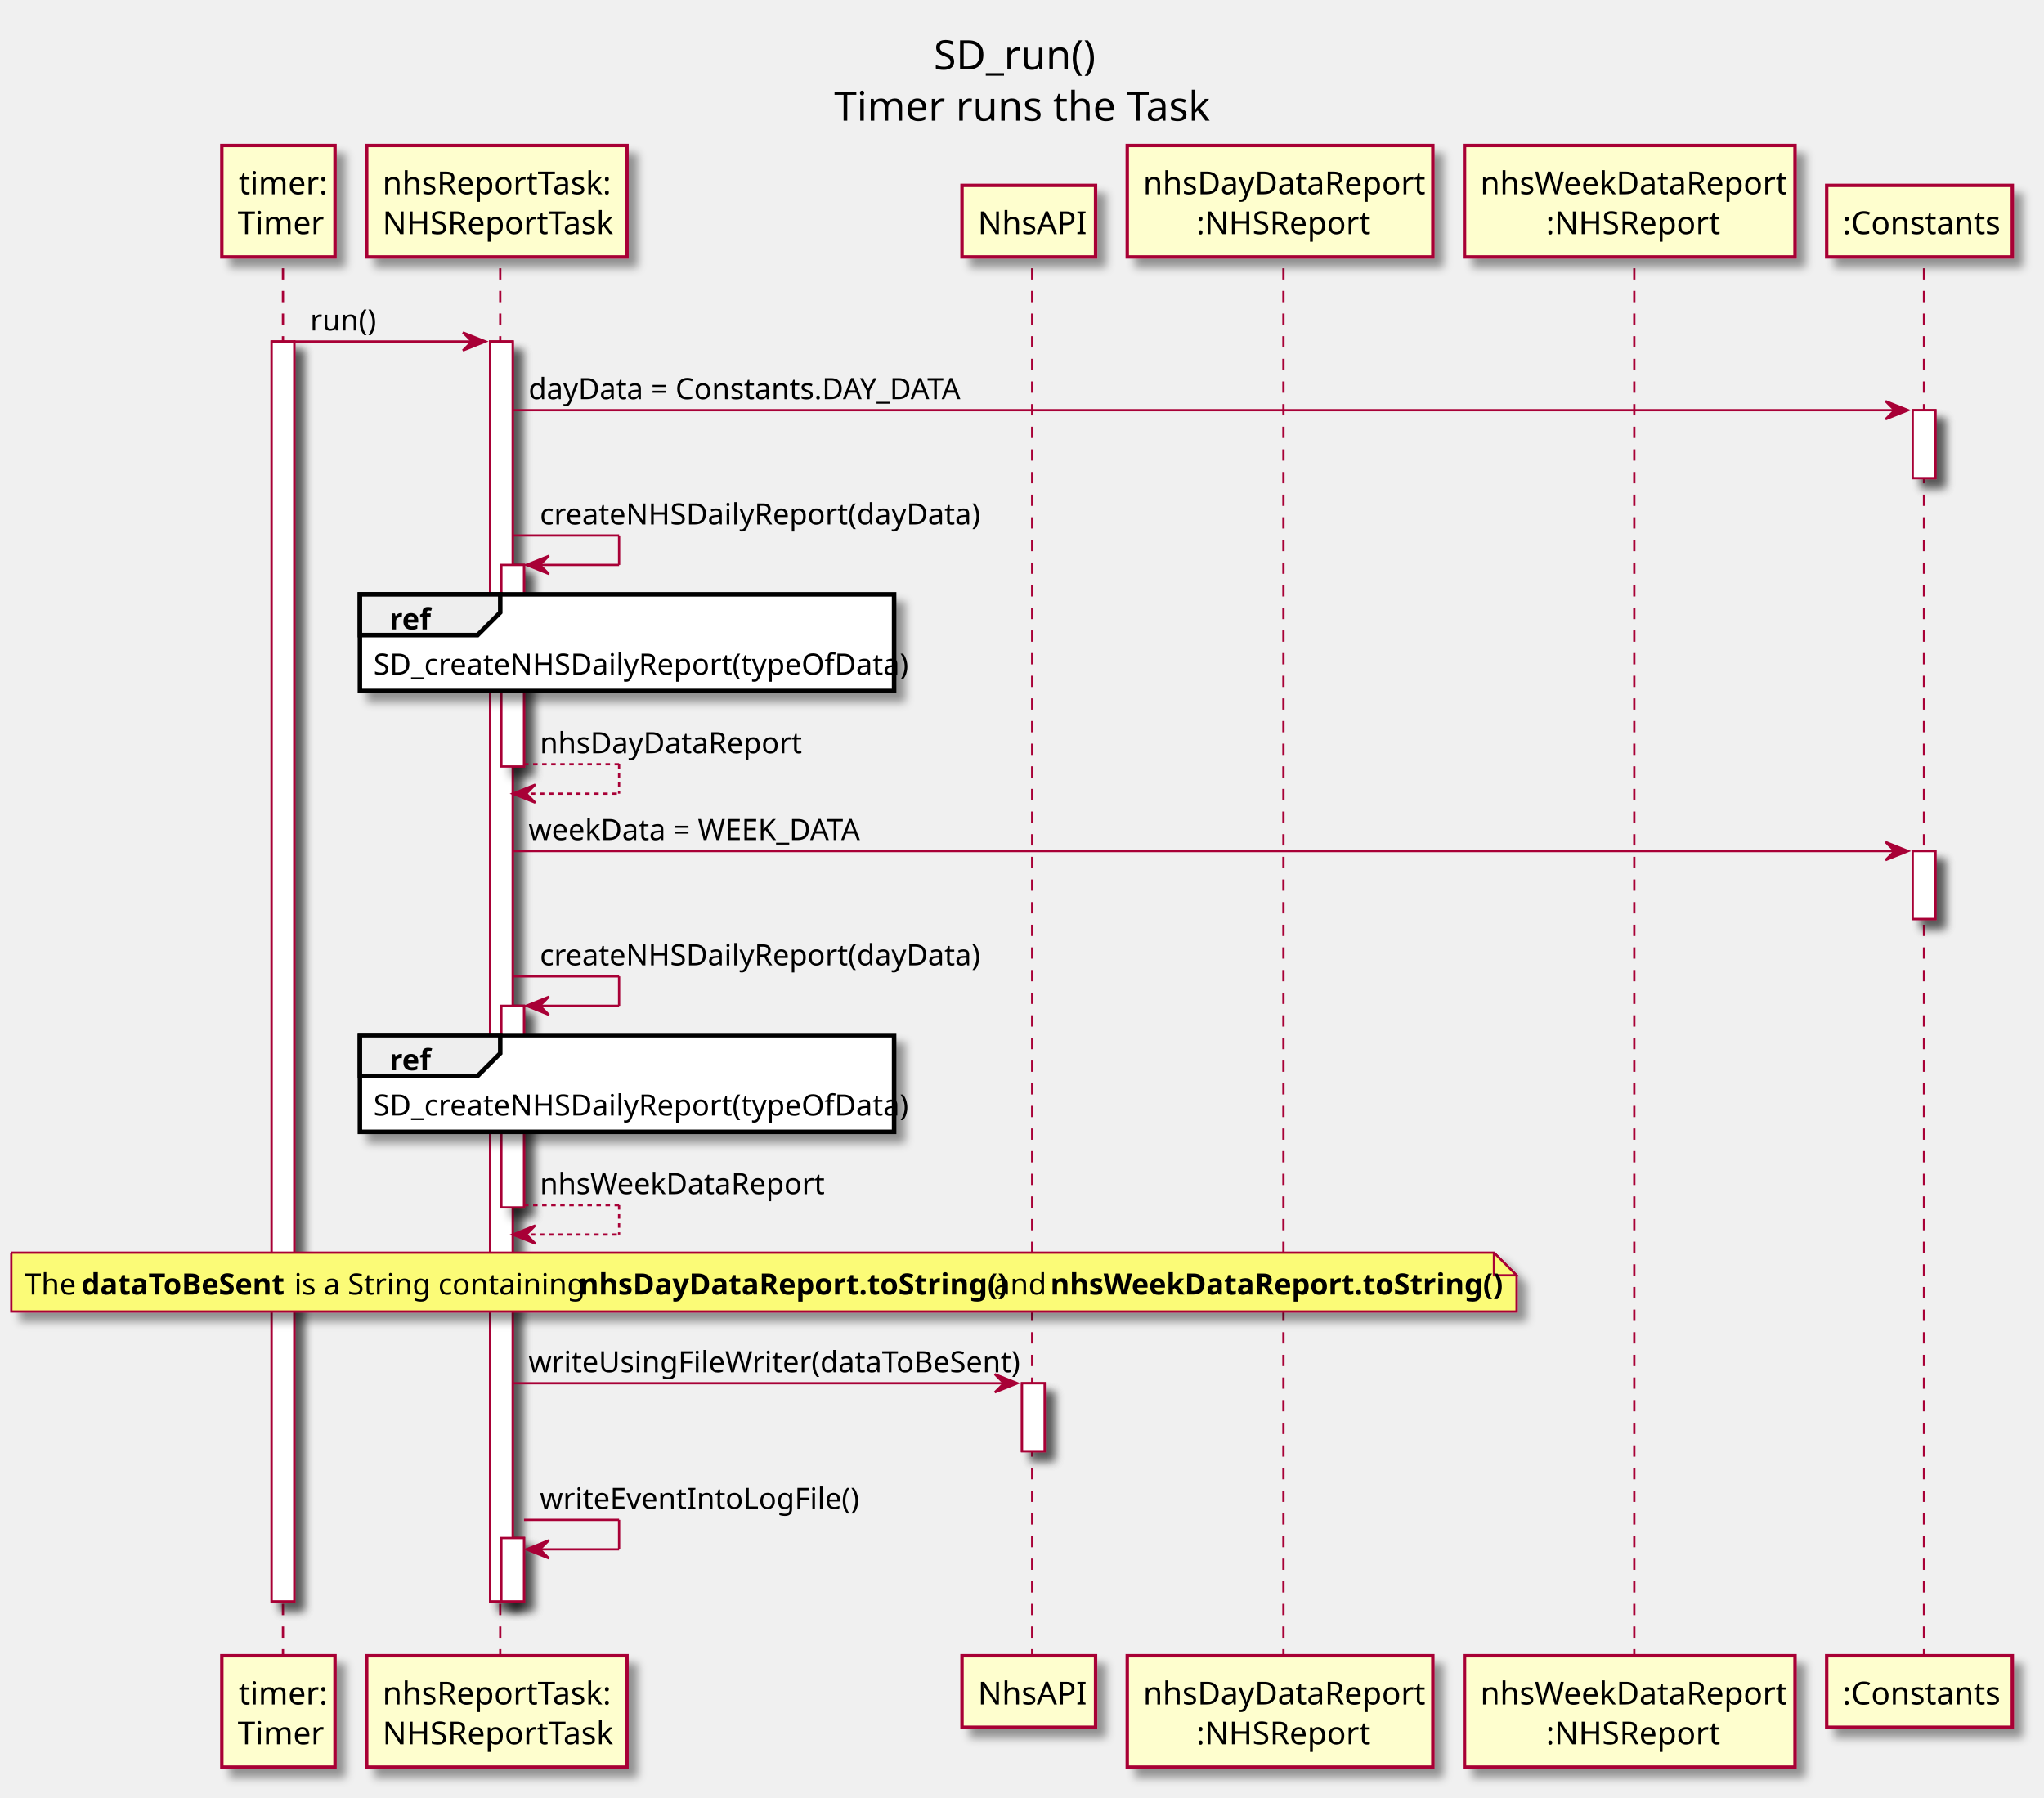
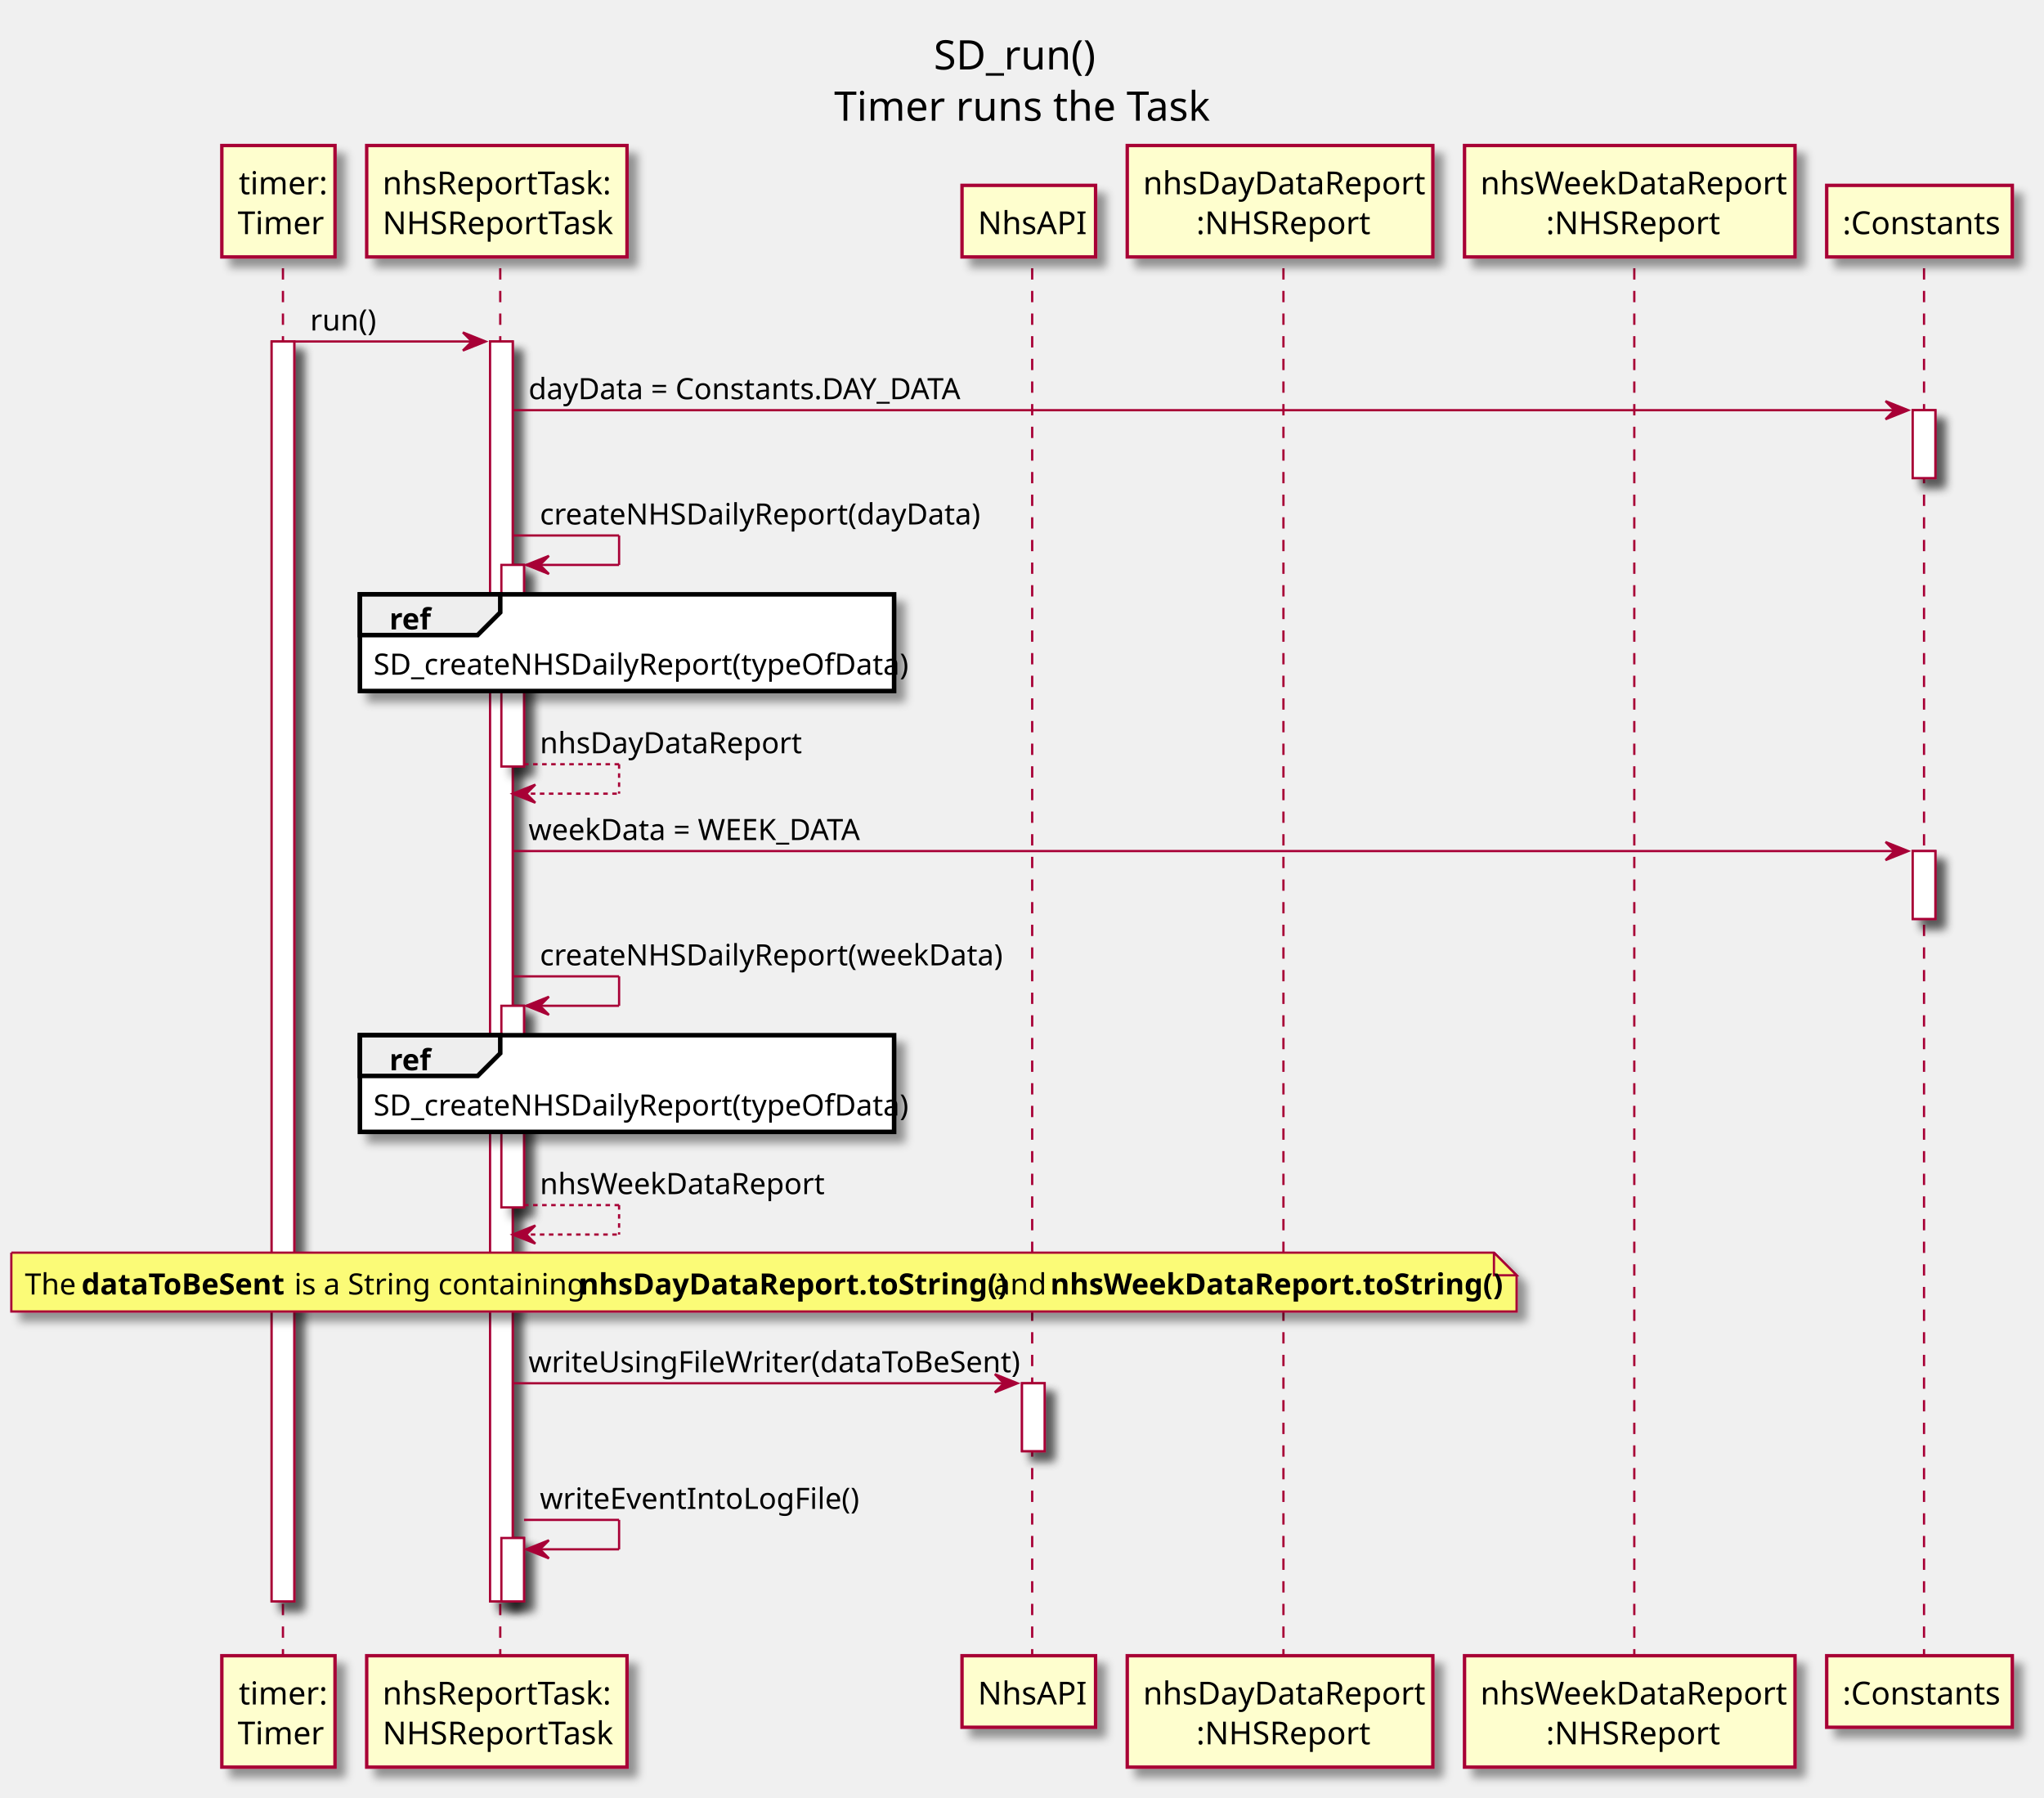
<svg xmlns="http://www.w3.org/2000/svg" contentScriptType="application/ecmascript" contentStyleType="text/css" height="794px" preserveAspectRatio="none" style="width:903px;height:794px;" version="1.1" viewBox="0 0 903 794" width="903px" zoomAndPan="magnify">
  <defs>
-     <filter height="300%" id="f1u3k9z6s7juud" width="300%" x="-1" y="-1">
+     <filter height="300%" id="f1x4arrlu7ji43" width="300%" x="-1" y="-1">
      <feGaussianBlur result="blurOut" stdDeviation="2.0" />
      <feColorMatrix in="blurOut" result="blurOut2" type="matrix" values="0 0 0 0 0 0 0 0 0 0 0 0 0 0 0 0 0 0 .4 0" />
      <feOffset dx="4.0" dy="4.0" in="blurOut2" result="blurOut3" />
      <feBlend in="SourceGraphic" in2="blurOut3" mode="normal" />
    </filter>
  </defs>
  <g>
    <text fill="#000000" font-family="sans-serif" font-size="18" lengthAdjust="spacing" textLength="73" x="412.5" y="30.686">SD_run()</text>
    <text fill="#000000" font-family="sans-serif" font-size="18" lengthAdjust="spacing" textLength="161" x="368.5" y="53.326">Timer runs the Task</text>
-     <rect fill="#FFFFFF" filter="url(#f1u3k9z6s7juud)" height="556.57" style="stroke:#A80036;stroke-width:1.0;" width="10" x="120" y="150.852" />
-     <rect fill="#FFFFFF" filter="url(#f1u3k9z6s7juud)" height="556.57" style="stroke:#A80036;stroke-width:1.0;" width="10" x="216.5" y="150.852" />
-     <rect fill="#FFFFFF" filter="url(#f1u3k9z6s7juud)" height="89.055" style="stroke:#A80036;stroke-width:1.0;" width="10" x="221.5" y="249.555" />
-     <rect fill="#FFFFFF" filter="url(#f1u3k9z6s7juud)" height="89.055" style="stroke:#A80036;stroke-width:1.0;" width="10" x="221.5" y="444.312" />
-     <rect fill="#FFFFFF" filter="url(#f1u3k9z6s7juud)" height="28" style="stroke:#A80036;stroke-width:1.0;" width="10" x="221.5" y="679.422" />
-     <rect fill="#FFFFFF" filter="url(#f1u3k9z6s7juud)" height="30" style="stroke:#A80036;stroke-width:1.0;" width="10" x="451.5" y="611.07" />
-     <rect fill="#FFFFFF" filter="url(#f1u3k9z6s7juud)" height="30" style="stroke:#A80036;stroke-width:1.0;" width="10" x="845" y="181.203" />
-     <rect fill="#FFFFFF" filter="url(#f1u3k9z6s7juud)" height="30" style="stroke:#A80036;stroke-width:1.0;" width="10" x="845" y="375.961" />
+     <rect fill="#FFFFFF" filter="url(#f1x4arrlu7ji43)" height="556.57" style="stroke:#A80036;stroke-width:1.0;" width="10" x="120" y="150.852" />
+     <rect fill="#FFFFFF" filter="url(#f1x4arrlu7ji43)" height="556.57" style="stroke:#A80036;stroke-width:1.0;" width="10" x="216.5" y="150.852" />
+     <rect fill="#FFFFFF" filter="url(#f1x4arrlu7ji43)" height="89.055" style="stroke:#A80036;stroke-width:1.0;" width="10" x="221.5" y="249.555" />
+     <rect fill="#FFFFFF" filter="url(#f1x4arrlu7ji43)" height="89.055" style="stroke:#A80036;stroke-width:1.0;" width="10" x="221.5" y="444.312" />
+     <rect fill="#FFFFFF" filter="url(#f1x4arrlu7ji43)" height="28" style="stroke:#A80036;stroke-width:1.0;" width="10" x="221.5" y="679.422" />
+     <rect fill="#FFFFFF" filter="url(#f1x4arrlu7ji43)" height="30" style="stroke:#A80036;stroke-width:1.0;" width="10" x="451.5" y="611.07" />
+     <rect fill="#FFFFFF" filter="url(#f1x4arrlu7ji43)" height="30" style="stroke:#A80036;stroke-width:1.0;" width="10" x="845" y="181.203" />
+     <rect fill="#FFFFFF" filter="url(#f1x4arrlu7ji43)" height="30" style="stroke:#A80036;stroke-width:1.0;" width="10" x="845" y="375.961" />
    <line style="stroke:#A80036;stroke-width:1.0;stroke-dasharray:5.0,5.0;" x1="125" x2="125" y1="118.5" y2="732.422" />
    <line style="stroke:#A80036;stroke-width:1.0;stroke-dasharray:5.0,5.0;" x1="221" x2="221" y1="118.5" y2="732.422" />
    <line style="stroke:#A80036;stroke-width:1.0;stroke-dasharray:5.0,5.0;" x1="456" x2="456" y1="118.5" y2="732.422" />
    <line style="stroke:#A80036;stroke-width:1.0;stroke-dasharray:5.0,5.0;" x1="567" x2="567" y1="118.5" y2="732.422" />
    <line style="stroke:#A80036;stroke-width:1.0;stroke-dasharray:5.0,5.0;" x1="722" x2="722" y1="118.5" y2="732.422" />
    <line style="stroke:#A80036;stroke-width:1.0;stroke-dasharray:5.0,5.0;" x1="850" x2="850" y1="118.5" y2="732.422" />
-     <rect fill="#FEFECE" filter="url(#f1u3k9z6s7juud)" height="49.219" style="stroke:#A80036;stroke-width:1.5;" width="50" x="98" y="64.281" />
+     <rect fill="#FEFECE" filter="url(#f1x4arrlu7ji43)" height="49.219" style="stroke:#A80036;stroke-width:1.5;" width="50" x="98" y="64.281" />
    <text fill="#000000" font-family="sans-serif" font-size="14" lengthAdjust="spacing" textLength="35" x="105.5" y="85.814">timer:</text>
    <text fill="#000000" font-family="sans-serif" font-size="14" lengthAdjust="spacing" textLength="36" x="105" y="103.424">Timer</text>
-     <rect fill="#FEFECE" filter="url(#f1u3k9z6s7juud)" height="49.219" style="stroke:#A80036;stroke-width:1.5;" width="50" x="98" y="731.422" />
+     <rect fill="#FEFECE" filter="url(#f1x4arrlu7ji43)" height="49.219" style="stroke:#A80036;stroke-width:1.5;" width="50" x="98" y="731.422" />
    <text fill="#000000" font-family="sans-serif" font-size="14" lengthAdjust="spacing" textLength="35" x="105.5" y="752.955">timer:</text>
    <text fill="#000000" font-family="sans-serif" font-size="14" lengthAdjust="spacing" textLength="36" x="105" y="770.564">Timer</text>
-     <rect fill="#FEFECE" filter="url(#f1u3k9z6s7juud)" height="49.219" style="stroke:#A80036;stroke-width:1.5;" width="115" x="162" y="64.281" />
+     <rect fill="#FEFECE" filter="url(#f1x4arrlu7ji43)" height="49.219" style="stroke:#A80036;stroke-width:1.5;" width="115" x="162" y="64.281" />
    <text fill="#000000" font-family="sans-serif" font-size="14" lengthAdjust="spacing" textLength="101" x="169" y="85.814">nhsReportTask:</text>
    <text fill="#000000" font-family="sans-serif" font-size="14" lengthAdjust="spacing" textLength="101" x="169" y="103.424">NHSReportTask</text>
-     <rect fill="#FEFECE" filter="url(#f1u3k9z6s7juud)" height="49.219" style="stroke:#A80036;stroke-width:1.5;" width="115" x="162" y="731.422" />
+     <rect fill="#FEFECE" filter="url(#f1x4arrlu7ji43)" height="49.219" style="stroke:#A80036;stroke-width:1.5;" width="115" x="162" y="731.422" />
    <text fill="#000000" font-family="sans-serif" font-size="14" lengthAdjust="spacing" textLength="101" x="169" y="752.955">nhsReportTask:</text>
    <text fill="#000000" font-family="sans-serif" font-size="14" lengthAdjust="spacing" textLength="101" x="169" y="770.564">NHSReportTask</text>
-     <rect fill="#FEFECE" filter="url(#f1u3k9z6s7juud)" height="31.609" style="stroke:#A80036;stroke-width:1.5;" width="59" x="425" y="81.891" />
+     <rect fill="#FEFECE" filter="url(#f1x4arrlu7ji43)" height="31.609" style="stroke:#A80036;stroke-width:1.5;" width="59" x="425" y="81.891" />
    <text fill="#000000" font-family="sans-serif" font-size="14" lengthAdjust="spacing" textLength="45" x="432" y="103.424">NhsAPI</text>
-     <rect fill="#FEFECE" filter="url(#f1u3k9z6s7juud)" height="31.609" style="stroke:#A80036;stroke-width:1.5;" width="59" x="425" y="731.422" />
+     <rect fill="#FEFECE" filter="url(#f1x4arrlu7ji43)" height="31.609" style="stroke:#A80036;stroke-width:1.5;" width="59" x="425" y="731.422" />
    <text fill="#000000" font-family="sans-serif" font-size="14" lengthAdjust="spacing" textLength="45" x="432" y="752.955">NhsAPI</text>
-     <rect fill="#FEFECE" filter="url(#f1u3k9z6s7juud)" height="49.219" style="stroke:#A80036;stroke-width:1.5;" width="135" x="498" y="64.281" />
+     <rect fill="#FEFECE" filter="url(#f1x4arrlu7ji43)" height="49.219" style="stroke:#A80036;stroke-width:1.5;" width="135" x="498" y="64.281" />
    <text fill="#000000" font-family="sans-serif" font-size="14" lengthAdjust="spacing" textLength="121" x="505" y="85.814">nhsDayDataReport</text>
    <text fill="#000000" font-family="sans-serif" font-size="14" lengthAdjust="spacing" textLength="74" x="528.5" y="103.424">:NHSReport</text>
-     <rect fill="#FEFECE" filter="url(#f1u3k9z6s7juud)" height="49.219" style="stroke:#A80036;stroke-width:1.5;" width="135" x="498" y="731.422" />
+     <rect fill="#FEFECE" filter="url(#f1x4arrlu7ji43)" height="49.219" style="stroke:#A80036;stroke-width:1.5;" width="135" x="498" y="731.422" />
    <text fill="#000000" font-family="sans-serif" font-size="14" lengthAdjust="spacing" textLength="121" x="505" y="752.955">nhsDayDataReport</text>
    <text fill="#000000" font-family="sans-serif" font-size="14" lengthAdjust="spacing" textLength="74" x="528.5" y="770.564">:NHSReport</text>
-     <rect fill="#FEFECE" filter="url(#f1u3k9z6s7juud)" height="49.219" style="stroke:#A80036;stroke-width:1.5;" width="146" x="647" y="64.281" />
+     <rect fill="#FEFECE" filter="url(#f1x4arrlu7ji43)" height="49.219" style="stroke:#A80036;stroke-width:1.5;" width="146" x="647" y="64.281" />
    <text fill="#000000" font-family="sans-serif" font-size="14" lengthAdjust="spacing" textLength="132" x="654" y="85.814">nhsWeekDataReport</text>
    <text fill="#000000" font-family="sans-serif" font-size="14" lengthAdjust="spacing" textLength="74" x="683" y="103.424">:NHSReport</text>
-     <rect fill="#FEFECE" filter="url(#f1u3k9z6s7juud)" height="49.219" style="stroke:#A80036;stroke-width:1.5;" width="146" x="647" y="731.422" />
+     <rect fill="#FEFECE" filter="url(#f1x4arrlu7ji43)" height="49.219" style="stroke:#A80036;stroke-width:1.5;" width="146" x="647" y="731.422" />
    <text fill="#000000" font-family="sans-serif" font-size="14" lengthAdjust="spacing" textLength="132" x="654" y="752.955">nhsWeekDataReport</text>
    <text fill="#000000" font-family="sans-serif" font-size="14" lengthAdjust="spacing" textLength="74" x="683" y="770.564">:NHSReport</text>
-     <rect fill="#FEFECE" filter="url(#f1u3k9z6s7juud)" height="31.609" style="stroke:#A80036;stroke-width:1.5;" width="82" x="807" y="81.891" />
+     <rect fill="#FEFECE" filter="url(#f1x4arrlu7ji43)" height="31.609" style="stroke:#A80036;stroke-width:1.5;" width="82" x="807" y="81.891" />
    <text fill="#000000" font-family="sans-serif" font-size="14" lengthAdjust="spacing" textLength="68" x="814" y="103.424">:Constants</text>
-     <rect fill="#FEFECE" filter="url(#f1u3k9z6s7juud)" height="31.609" style="stroke:#A80036;stroke-width:1.5;" width="82" x="807" y="731.422" />
+     <rect fill="#FEFECE" filter="url(#f1x4arrlu7ji43)" height="31.609" style="stroke:#A80036;stroke-width:1.5;" width="82" x="807" y="731.422" />
    <text fill="#000000" font-family="sans-serif" font-size="14" lengthAdjust="spacing" textLength="68" x="814" y="752.955">:Constants</text>
-     <rect fill="#FFFFFF" filter="url(#f1u3k9z6s7juud)" height="556.57" style="stroke:#A80036;stroke-width:1.0;" width="10" x="120" y="150.852" />
-     <rect fill="#FFFFFF" filter="url(#f1u3k9z6s7juud)" height="556.57" style="stroke:#A80036;stroke-width:1.0;" width="10" x="216.5" y="150.852" />
-     <rect fill="#FFFFFF" filter="url(#f1u3k9z6s7juud)" height="89.055" style="stroke:#A80036;stroke-width:1.0;" width="10" x="221.5" y="249.555" />
-     <rect fill="#FFFFFF" filter="url(#f1u3k9z6s7juud)" height="89.055" style="stroke:#A80036;stroke-width:1.0;" width="10" x="221.5" y="444.312" />
-     <rect fill="#FFFFFF" filter="url(#f1u3k9z6s7juud)" height="28" style="stroke:#A80036;stroke-width:1.0;" width="10" x="221.5" y="679.422" />
-     <rect fill="#FFFFFF" filter="url(#f1u3k9z6s7juud)" height="30" style="stroke:#A80036;stroke-width:1.0;" width="10" x="451.5" y="611.07" />
-     <rect fill="#FFFFFF" filter="url(#f1u3k9z6s7juud)" height="30" style="stroke:#A80036;stroke-width:1.0;" width="10" x="845" y="181.203" />
-     <rect fill="#FFFFFF" filter="url(#f1u3k9z6s7juud)" height="30" style="stroke:#A80036;stroke-width:1.0;" width="10" x="845" y="375.961" />
+     <rect fill="#FFFFFF" filter="url(#f1x4arrlu7ji43)" height="556.57" style="stroke:#A80036;stroke-width:1.0;" width="10" x="120" y="150.852" />
+     <rect fill="#FFFFFF" filter="url(#f1x4arrlu7ji43)" height="556.57" style="stroke:#A80036;stroke-width:1.0;" width="10" x="216.5" y="150.852" />
+     <rect fill="#FFFFFF" filter="url(#f1x4arrlu7ji43)" height="89.055" style="stroke:#A80036;stroke-width:1.0;" width="10" x="221.5" y="249.555" />
+     <rect fill="#FFFFFF" filter="url(#f1x4arrlu7ji43)" height="89.055" style="stroke:#A80036;stroke-width:1.0;" width="10" x="221.5" y="444.312" />
+     <rect fill="#FFFFFF" filter="url(#f1x4arrlu7ji43)" height="28" style="stroke:#A80036;stroke-width:1.0;" width="10" x="221.5" y="679.422" />
+     <rect fill="#FFFFFF" filter="url(#f1x4arrlu7ji43)" height="30" style="stroke:#A80036;stroke-width:1.0;" width="10" x="451.5" y="611.07" />
+     <rect fill="#FFFFFF" filter="url(#f1x4arrlu7ji43)" height="30" style="stroke:#A80036;stroke-width:1.0;" width="10" x="845" y="181.203" />
+     <rect fill="#FFFFFF" filter="url(#f1x4arrlu7ji43)" height="30" style="stroke:#A80036;stroke-width:1.0;" width="10" x="845" y="375.961" />
    <polygon fill="#A80036" points="204.5,146.852,214.5,150.852,204.5,154.852,208.5,150.852" style="stroke:#A80036;stroke-width:1.0;" />
    <line style="stroke:#A80036;stroke-width:1.0;" x1="130" x2="210.5" y1="150.852" y2="150.852" />
    <text fill="#000000" font-family="sans-serif" font-size="13" lengthAdjust="spacing" textLength="26" x="137" y="145.995">run()</text>
    <polygon fill="#A80036" points="833,177.203,843,181.203,833,185.203,837,181.203" style="stroke:#A80036;stroke-width:1.0;" />
    <line style="stroke:#A80036;stroke-width:1.0;" x1="226.5" x2="839" y1="181.203" y2="181.203" />
    <text fill="#000000" font-family="sans-serif" font-size="13" lengthAdjust="spacing" textLength="195" x="233.5" y="176.347">dayData = Constants.DAY_DATA</text>
    <line style="stroke:#A80036;stroke-width:1.0;" x1="226.5" x2="273.5" y1="236.555" y2="236.555" />
    <line style="stroke:#A80036;stroke-width:1.0;" x1="273.5" x2="273.5" y1="236.555" y2="249.555" />
    <line style="stroke:#A80036;stroke-width:1.0;" x1="232.5" x2="273.5" y1="249.555" y2="249.555" />
    <polygon fill="#A80036" points="242.5,245.555,232.5,249.555,242.5,253.555,238.5,249.555" style="stroke:#A80036;stroke-width:1.0;" />
    <text fill="#000000" font-family="sans-serif" font-size="13" lengthAdjust="spacing" textLength="186" x="238.5" y="231.698">createNHSDailyReport(dayData)</text>
-     <rect fill="#FFFFFF" filter="url(#f1u3k9z6s7juud)" height="42.703" style="stroke:#000000;stroke-width:2.0;" width="236" x="159" y="262.555" />
+     <rect fill="#FFFFFF" filter="url(#f1x4arrlu7ji43)" height="42.703" style="stroke:#000000;stroke-width:2.0;" width="236" x="159" y="262.555" />
    <polygon fill="#EEEEEE" points="159,262.555,221,262.555,221,270.555,211,280.555,159,280.555,159,262.555" style="stroke:#000000;stroke-width:2.0;" />
    <text fill="#000000" font-family="sans-serif" font-size="13" font-weight="bold" lengthAdjust="spacing" textLength="17" x="172" y="278.05">ref</text>
    <text fill="#000000" font-family="sans-serif" font-size="13" lengthAdjust="spacing" textLength="228" x="165" y="298.05">SD_createNHSDailyReport(typeOfData)</text>
    <line style="stroke:#A80036;stroke-width:1.0;stroke-dasharray:2.0,2.0;" x1="231.5" x2="273.5" y1="337.609" y2="337.609" />
    <line style="stroke:#A80036;stroke-width:1.0;stroke-dasharray:2.0,2.0;" x1="273.5" x2="273.5" y1="337.609" y2="350.609" />
    <line style="stroke:#A80036;stroke-width:1.0;stroke-dasharray:2.0,2.0;" x1="226.5" x2="273.5" y1="350.609" y2="350.609" />
    <polygon fill="#A80036" points="236.5,346.609,226.5,350.609,236.5,354.609,232.5,350.609" style="stroke:#A80036;stroke-width:1.0;" />
    <text fill="#000000" font-family="sans-serif" font-size="13" lengthAdjust="spacing" textLength="109" x="238.5" y="332.753">nhsDayDataReport</text>
    <polygon fill="#A80036" points="833,371.961,843,375.961,833,379.961,837,375.961" style="stroke:#A80036;stroke-width:1.0;" />
    <line style="stroke:#A80036;stroke-width:1.0;" x1="226.5" x2="839" y1="375.961" y2="375.961" />
    <text fill="#000000" font-family="sans-serif" font-size="13" lengthAdjust="spacing" textLength="154" x="233.5" y="371.104">weekData = WEEK_DATA</text>
    <line style="stroke:#A80036;stroke-width:1.0;" x1="226.5" x2="273.5" y1="431.312" y2="431.312" />
    <line style="stroke:#A80036;stroke-width:1.0;" x1="273.5" x2="273.5" y1="431.312" y2="444.312" />
    <line style="stroke:#A80036;stroke-width:1.0;" x1="232.5" x2="273.5" y1="444.312" y2="444.312" />
    <polygon fill="#A80036" points="242.5,440.312,232.5,444.312,242.5,448.312,238.5,444.312" style="stroke:#A80036;stroke-width:1.0;" />
-     <text fill="#000000" font-family="sans-serif" font-size="13" lengthAdjust="spacing" textLength="186" x="238.5" y="426.456">createNHSDailyReport(dayData)</text>
-     <rect fill="#FFFFFF" filter="url(#f1u3k9z6s7juud)" height="42.703" style="stroke:#000000;stroke-width:2.0;" width="236" x="159" y="457.312" />
+     <text fill="#000000" font-family="sans-serif" font-size="13" lengthAdjust="spacing" textLength="195" x="238.5" y="426.456">createNHSDailyReport(weekData)</text>
+     <rect fill="#FFFFFF" filter="url(#f1x4arrlu7ji43)" height="42.703" style="stroke:#000000;stroke-width:2.0;" width="236" x="159" y="457.312" />
    <polygon fill="#EEEEEE" points="159,457.312,221,457.312,221,465.312,211,475.312,159,475.312,159,457.312" style="stroke:#000000;stroke-width:2.0;" />
    <text fill="#000000" font-family="sans-serif" font-size="13" font-weight="bold" lengthAdjust="spacing" textLength="17" x="172" y="472.808">ref</text>
    <text fill="#000000" font-family="sans-serif" font-size="13" lengthAdjust="spacing" textLength="228" x="165" y="492.808">SD_createNHSDailyReport(typeOfData)</text>
    <line style="stroke:#A80036;stroke-width:1.0;stroke-dasharray:2.0,2.0;" x1="231.5" x2="273.5" y1="532.367" y2="532.367" />
    <line style="stroke:#A80036;stroke-width:1.0;stroke-dasharray:2.0,2.0;" x1="273.5" x2="273.5" y1="532.367" y2="545.367" />
    <line style="stroke:#A80036;stroke-width:1.0;stroke-dasharray:2.0,2.0;" x1="226.5" x2="273.5" y1="545.367" y2="545.367" />
    <polygon fill="#A80036" points="236.5,541.367,226.5,545.367,236.5,549.367,232.5,545.367" style="stroke:#A80036;stroke-width:1.0;" />
    <text fill="#000000" font-family="sans-serif" font-size="13" lengthAdjust="spacing" textLength="120" x="238.5" y="527.511">nhsWeekDataReport</text>
-     <path d="M5,553.367 L5,579.367 L670,579.367 L670,563.367 L660,553.367 L5,553.367 " fill="#FBFB77" filter="url(#f1u3k9z6s7juud)" style="stroke:#A80036;stroke-width:1.0;" />
+     <path d="M5,553.367 L5,579.367 L670,579.367 L670,563.367 L660,553.367 L5,553.367 " fill="#FBFB77" filter="url(#f1x4arrlu7ji43)" style="stroke:#A80036;stroke-width:1.0;" />
    <path d="M660,553.367 L660,563.367 L670,563.367 L660,553.367 " fill="#FBFB77" style="stroke:#A80036;stroke-width:1.0;" />
    <text fill="#000000" font-family="sans-serif" font-size="13" lengthAdjust="spacing" textLength="21" x="11" y="571.862">The</text>
    <text fill="#000000" font-family="sans-serif" font-size="13" font-weight="bold" lengthAdjust="spacing" textLength="90" x="36" y="571.862">dataToBeSent</text>
    <text fill="#000000" font-family="sans-serif" font-size="13" lengthAdjust="spacing" textLength="122" x="130" y="571.862">is a String containing</text>
    <text fill="#000000" font-family="sans-serif" font-size="13" font-weight="bold" lengthAdjust="spacing" textLength="179" x="256" y="571.862">nhsDayDataReport.toString()</text>
    <text fill="#000000" font-family="sans-serif" font-size="13" lengthAdjust="spacing" textLength="21" x="439" y="571.862">and</text>
    <text fill="#000000" font-family="sans-serif" font-size="13" font-weight="bold" lengthAdjust="spacing" textLength="191" x="464" y="571.862">nhsWeekDataReport.toString()</text>
    <polygon fill="#A80036" points="439.5,607.07,449.5,611.07,439.5,615.07,443.5,611.07" style="stroke:#A80036;stroke-width:1.0;" />
    <line style="stroke:#A80036;stroke-width:1.0;" x1="226.5" x2="445.5" y1="611.07" y2="611.07" />
    <text fill="#000000" font-family="sans-serif" font-size="13" lengthAdjust="spacing" textLength="206" x="233.5" y="606.214">writeUsingFileWriter(dataToBeSent)</text>
    <line style="stroke:#A80036;stroke-width:1.0;" x1="231.5" x2="273.5" y1="671.422" y2="671.422" />
    <line style="stroke:#A80036;stroke-width:1.0;" x1="273.5" x2="273.5" y1="671.422" y2="684.422" />
    <line style="stroke:#A80036;stroke-width:1.0;" x1="232.5" x2="273.5" y1="684.422" y2="684.422" />
    <polygon fill="#A80036" points="242.5,680.422,232.5,684.422,242.5,688.422,238.5,684.422" style="stroke:#A80036;stroke-width:1.0;" />
    <text fill="#000000" font-family="sans-serif" font-size="13" lengthAdjust="spacing" textLength="130" x="238.5" y="666.565">writeEventIntoLogFile()</text>
  </g>
</svg>
